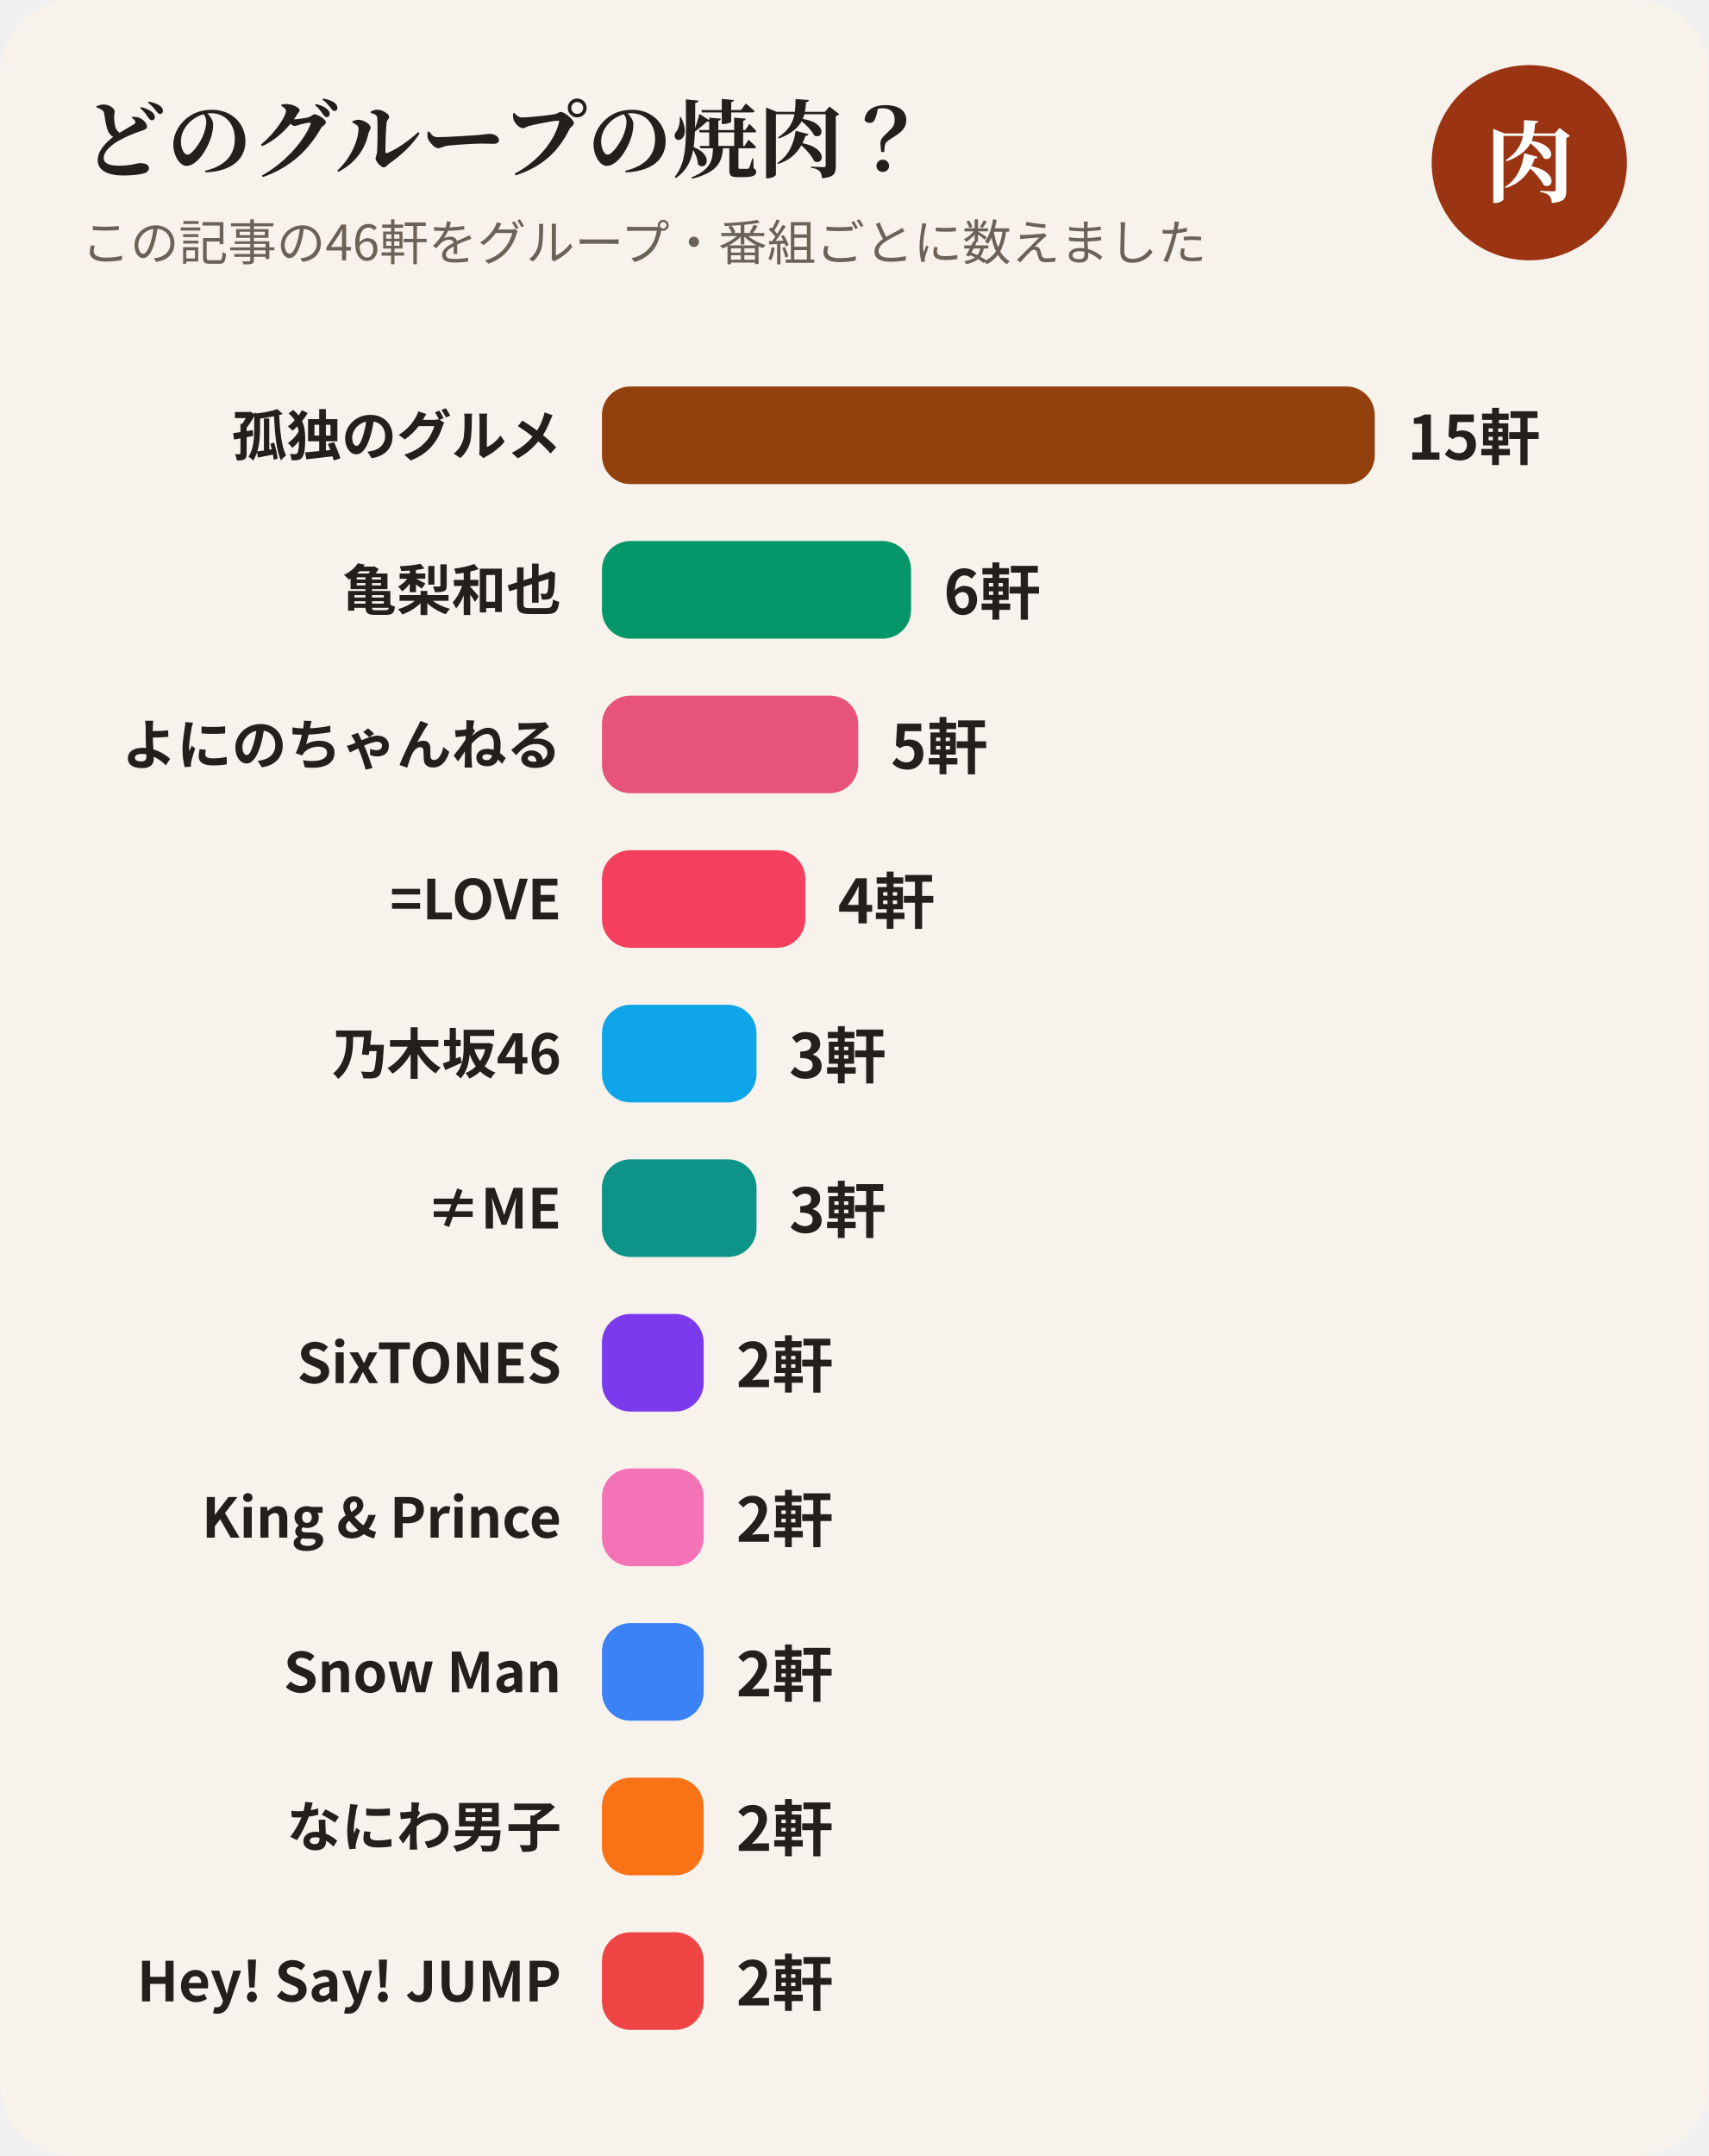
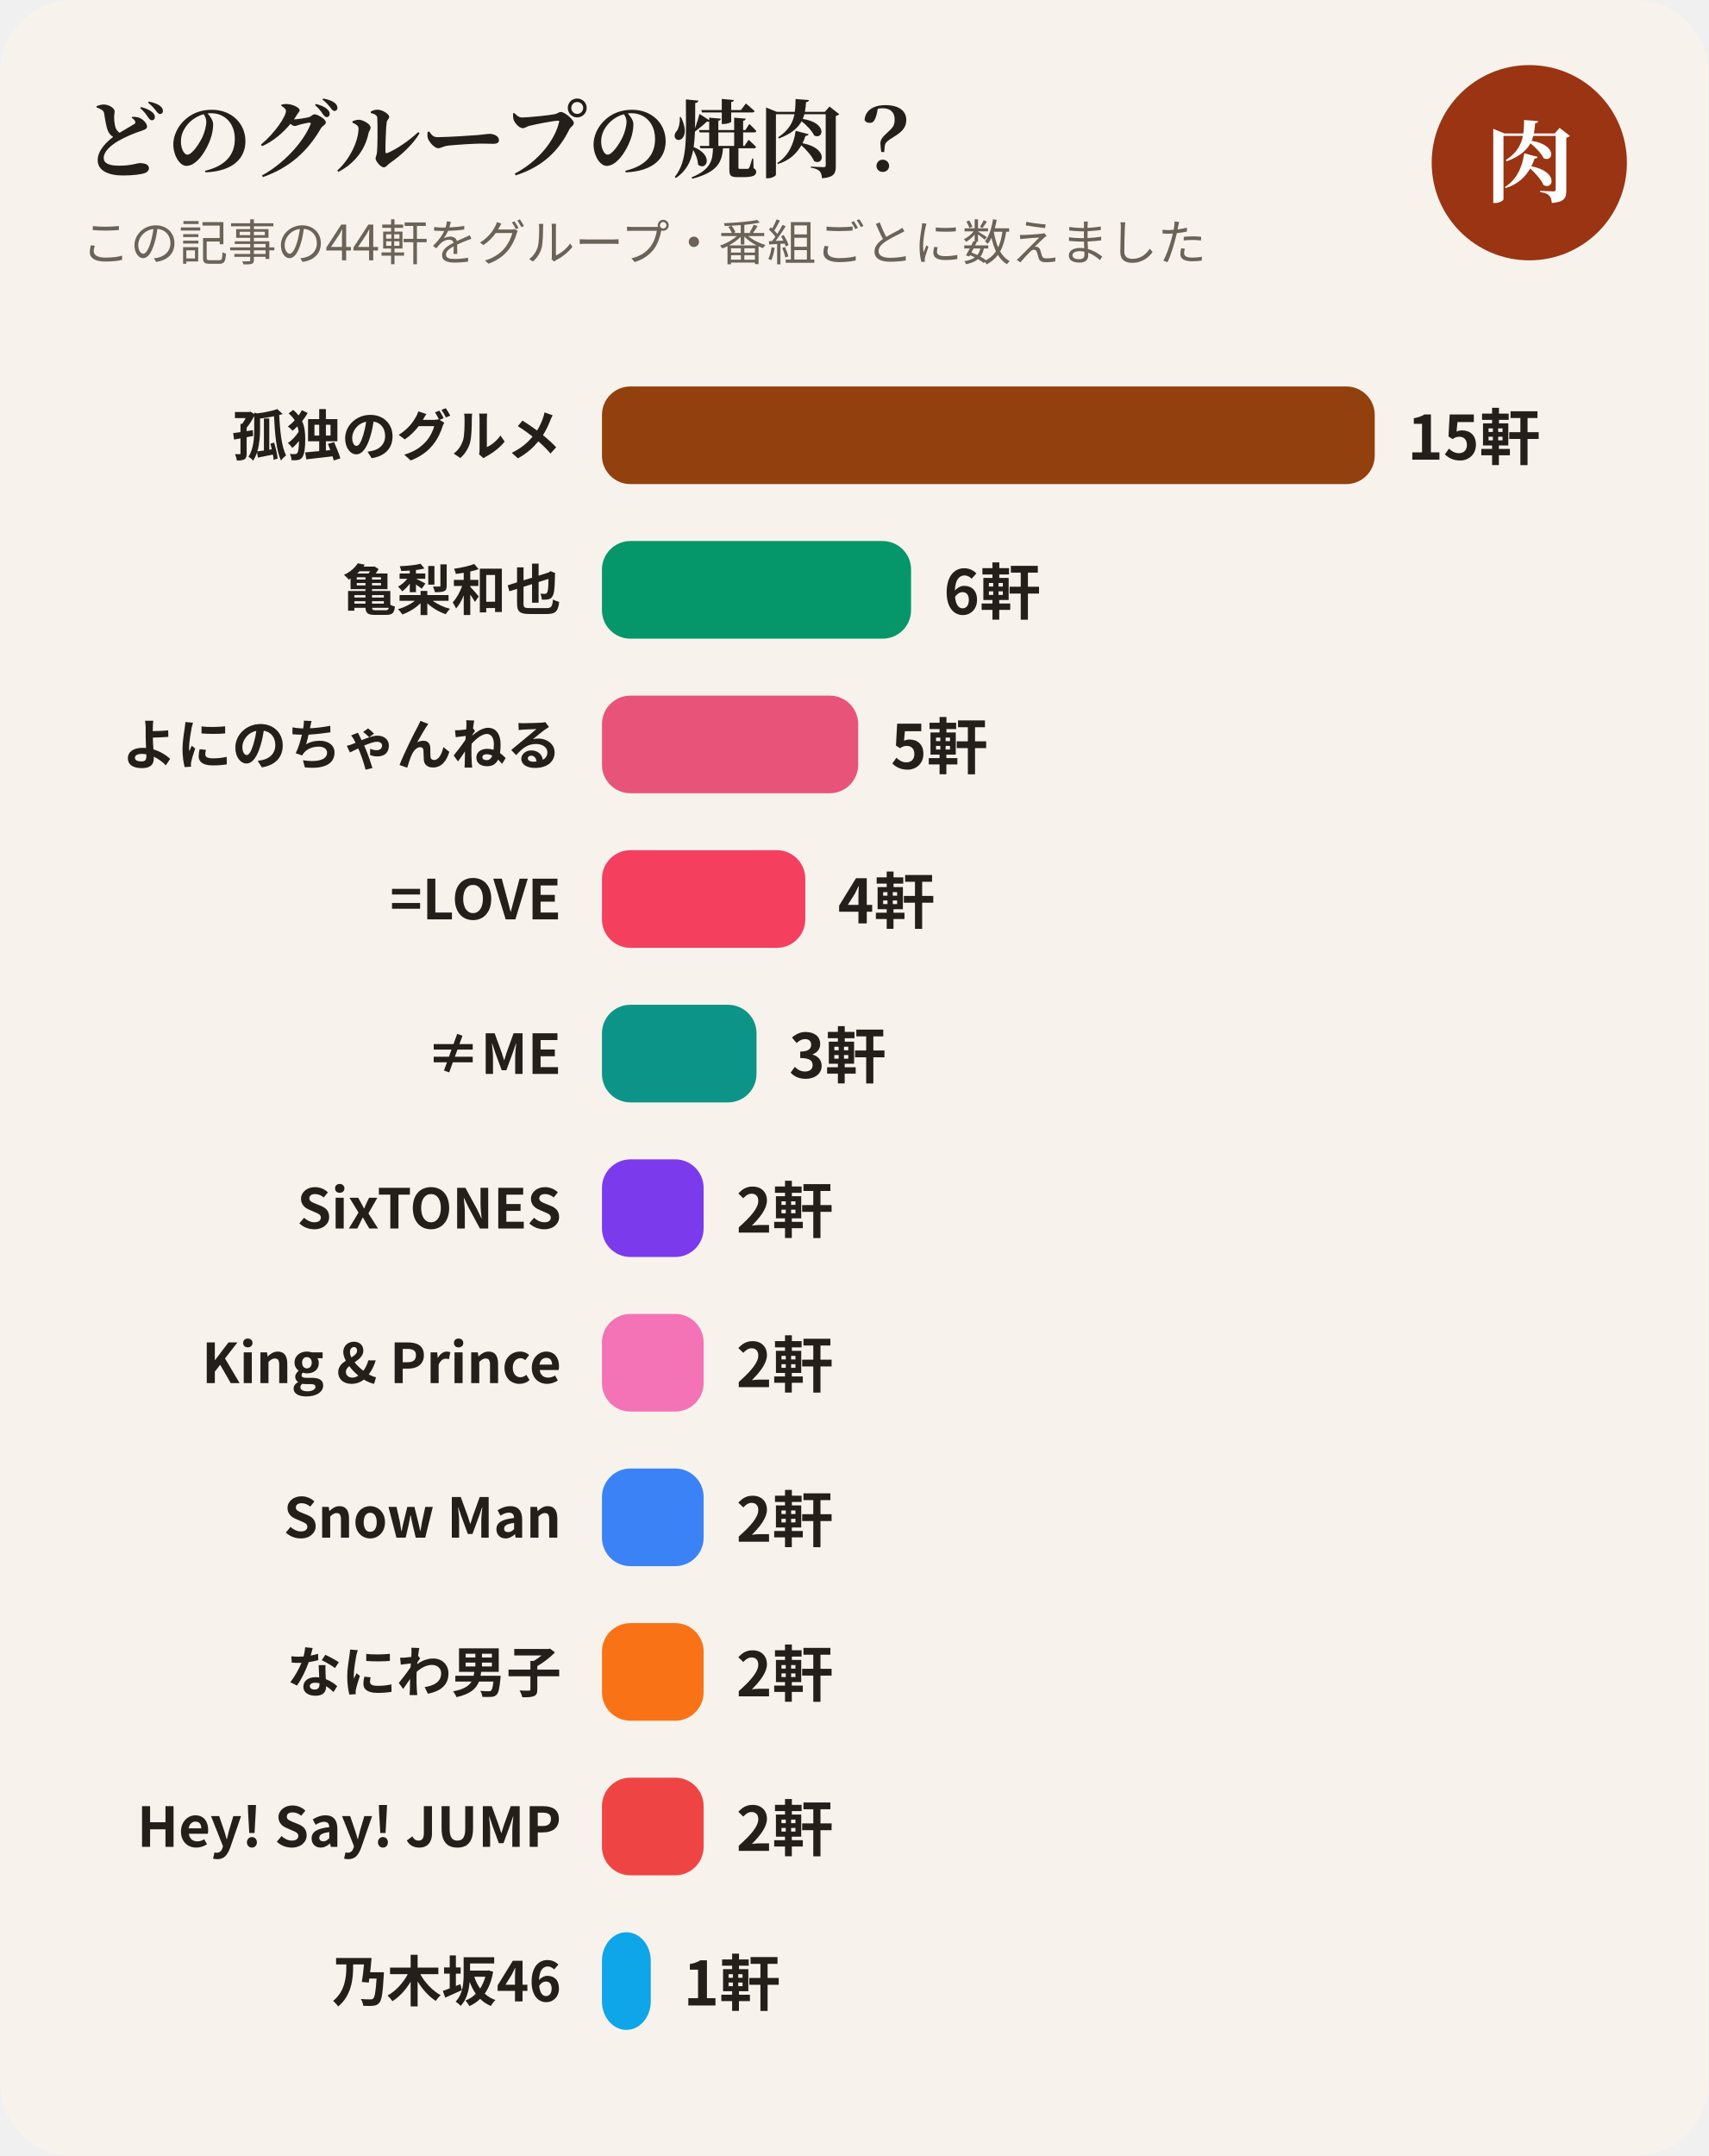
<svg xmlns="http://www.w3.org/2000/svg" viewBox="0 0 420 530" width="420" height="530" font-family="'Hiragino Sans','Noto Sans CJK JP','Noto Sans JP',sans-serif">
  <rect width="420" height="530" rx="18" fill="#F7F3EC" />
  <text x="20" y="42" font-size="21" font-weight="800" fill="#241F1A" font-family="'Hiragino Mincho ProN','Noto Serif CJK JP','Noto Serif JP',serif">どのグループの焼肉？</text>
-   <text x="20" y="64" font-size="12" fill="#6B6258">この記事の46軒をグループ・番組ごとに数えました</text>
+   <text x="20" y="64" font-size="12" fill="#6B6258">この記事の44軒をグループ・番組ごとに数えました</text>
  <circle cx="376" cy="40" r="24" fill="#9a3412" />
  <text x="376" y="48" font-size="22" font-weight="800" fill="#fff" text-anchor="middle" font-family="'Hiragino Mincho ProN','Noto Serif CJK JP','Noto Serif JP',serif">肉</text>
  <text x="138" y="112" font-size="13.5" font-weight="700" text-anchor="end" fill="#241F1A">孤独のグルメ</text>
  <rect x="148" y="95" width="190" height="24" rx="7" fill="#92400e" />
  <text x="346" y="113" font-size="15" font-weight="800" fill="#241F1A">15軒</text>
  <text x="138" y="150" font-size="13.5" font-weight="700" text-anchor="end" fill="#241F1A">亀梨和也</text>
  <rect x="148" y="133" width="76" height="24" rx="7" fill="#059669" />
  <text x="232" y="151" font-size="15" font-weight="800" fill="#241F1A">6軒</text>
  <text x="138" y="188" font-size="13.5" font-weight="700" text-anchor="end" fill="#241F1A">よにのちゃんねる</text>
  <rect x="148" y="171" width="63" height="24" rx="7" fill="#e8537a" />
  <text x="219" y="189" font-size="15" font-weight="800" fill="#241F1A">5軒</text>
  <text x="138" y="226" font-size="13.5" font-weight="700" text-anchor="end" fill="#241F1A">=LOVE</text>
  <rect x="148" y="209" width="50" height="24" rx="7" fill="#f43f5e" />
  <text x="206" y="227" font-size="15" font-weight="800" fill="#241F1A">4軒</text>
-   <text x="138" y="264" font-size="13.5" font-weight="700" text-anchor="end" fill="#241F1A">乃木坂46</text>
-   <rect x="148" y="247" width="38" height="24" rx="7" fill="#0ea5e9" />
+   <text x="138" y="264" font-size="13.5" font-weight="700" text-anchor="end" fill="#241F1A">≠ME</text>
+   <rect x="148" y="247" width="38" height="24" rx="7" fill="#0d9488" />
  <text x="194" y="265" font-size="15" font-weight="800" fill="#241F1A">3軒</text>
-   <text x="138" y="302" font-size="13.5" font-weight="700" text-anchor="end" fill="#241F1A">≠ME</text>
-   <rect x="148" y="285" width="38" height="24" rx="7" fill="#0d9488" />
-   <text x="194" y="303" font-size="15" font-weight="800" fill="#241F1A">3軒</text>
-   <text x="138" y="340" font-size="13.5" font-weight="700" text-anchor="end" fill="#241F1A">SixTONES</text>
-   <rect x="148" y="323" width="25" height="24" rx="7" fill="#7c3aed" />
+   <text x="138" y="302" font-size="13.5" font-weight="700" text-anchor="end" fill="#241F1A">SixTONES</text>
+   <rect x="148" y="285" width="25" height="24" rx="7" fill="#7c3aed" />
+   <text x="181" y="303" font-size="15" font-weight="800" fill="#241F1A">2軒</text>
+   <text x="138" y="340" font-size="13.5" font-weight="700" text-anchor="end" fill="#241F1A">King &amp; Prince</text>
+   <rect x="148" y="323" width="25" height="24" rx="7" fill="#f472b6" />
  <text x="181" y="341" font-size="15" font-weight="800" fill="#241F1A">2軒</text>
-   <text x="138" y="378" font-size="13.5" font-weight="700" text-anchor="end" fill="#241F1A">King &amp; Prince</text>
-   <rect x="148" y="361" width="25" height="24" rx="7" fill="#f472b6" />
+   <text x="138" y="378" font-size="13.5" font-weight="700" text-anchor="end" fill="#241F1A">Snow Man</text>
+   <rect x="148" y="361" width="25" height="24" rx="7" fill="#3b82f6" />
  <text x="181" y="379" font-size="15" font-weight="800" fill="#241F1A">2軒</text>
-   <text x="138" y="416" font-size="13.5" font-weight="700" text-anchor="end" fill="#241F1A">Snow Man</text>
-   <rect x="148" y="399" width="25" height="24" rx="7" fill="#3b82f6" />
+   <text x="138" y="416" font-size="13.5" font-weight="700" text-anchor="end" fill="#241F1A">なにわ男子</text>
+   <rect x="148" y="399" width="25" height="24" rx="7" fill="#f97316" />
  <text x="181" y="417" font-size="15" font-weight="800" fill="#241F1A">2軒</text>
-   <text x="138" y="454" font-size="13.5" font-weight="700" text-anchor="end" fill="#241F1A">なにわ男子</text>
-   <rect x="148" y="437" width="25" height="24" rx="7" fill="#f97316" />
+   <text x="138" y="454" font-size="13.5" font-weight="700" text-anchor="end" fill="#241F1A">Hey! Say! JUMP</text>
+   <rect x="148" y="437" width="25" height="24" rx="7" fill="#ef4444" />
  <text x="181" y="455" font-size="15" font-weight="800" fill="#241F1A">2軒</text>
-   <text x="138" y="492" font-size="13.5" font-weight="700" text-anchor="end" fill="#241F1A">Hey! Say! JUMP</text>
-   <rect x="148" y="475" width="25" height="24" rx="7" fill="#ef4444" />
-   <text x="181" y="493" font-size="15" font-weight="800" fill="#241F1A">2軒</text>
+   <text x="138" y="492" font-size="13.5" font-weight="700" text-anchor="end" fill="#241F1A">乃木坂46</text>
+   <rect x="148" y="475" width="12" height="24" rx="7" fill="#0ea5e9" />
+   <text x="168" y="493" font-size="15" font-weight="800" fill="#241F1A">1軒</text>
</svg>
